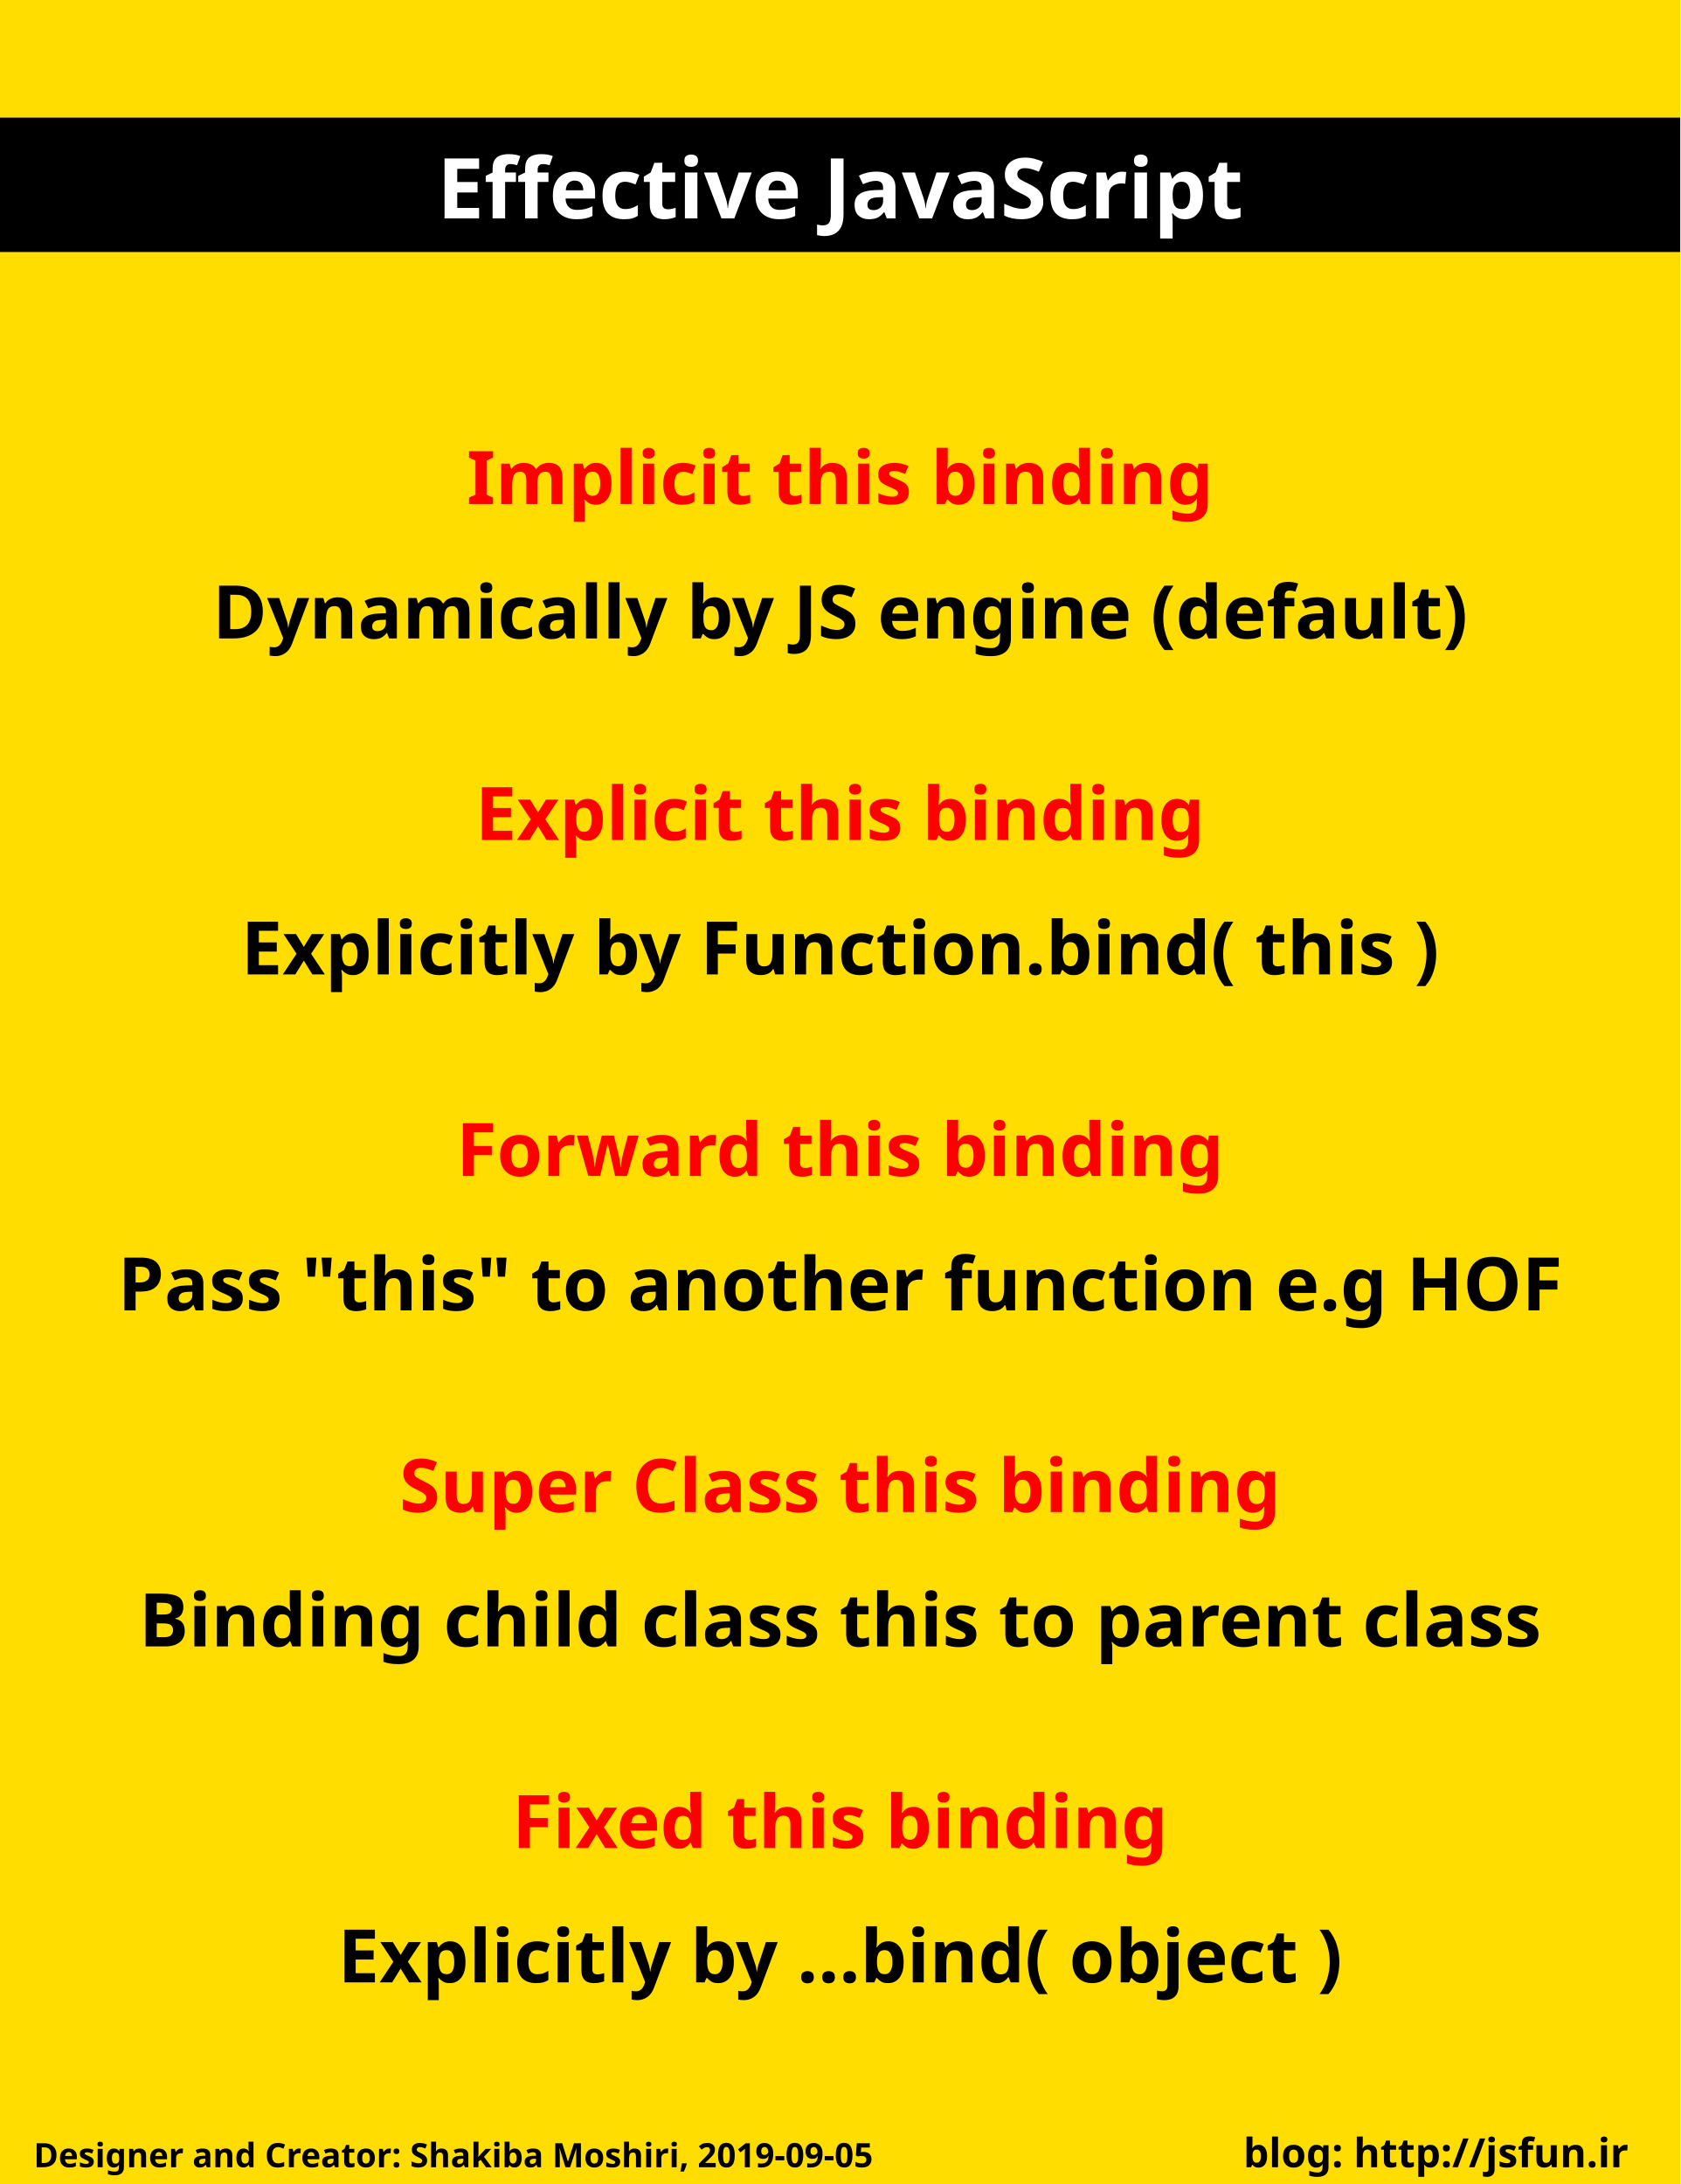
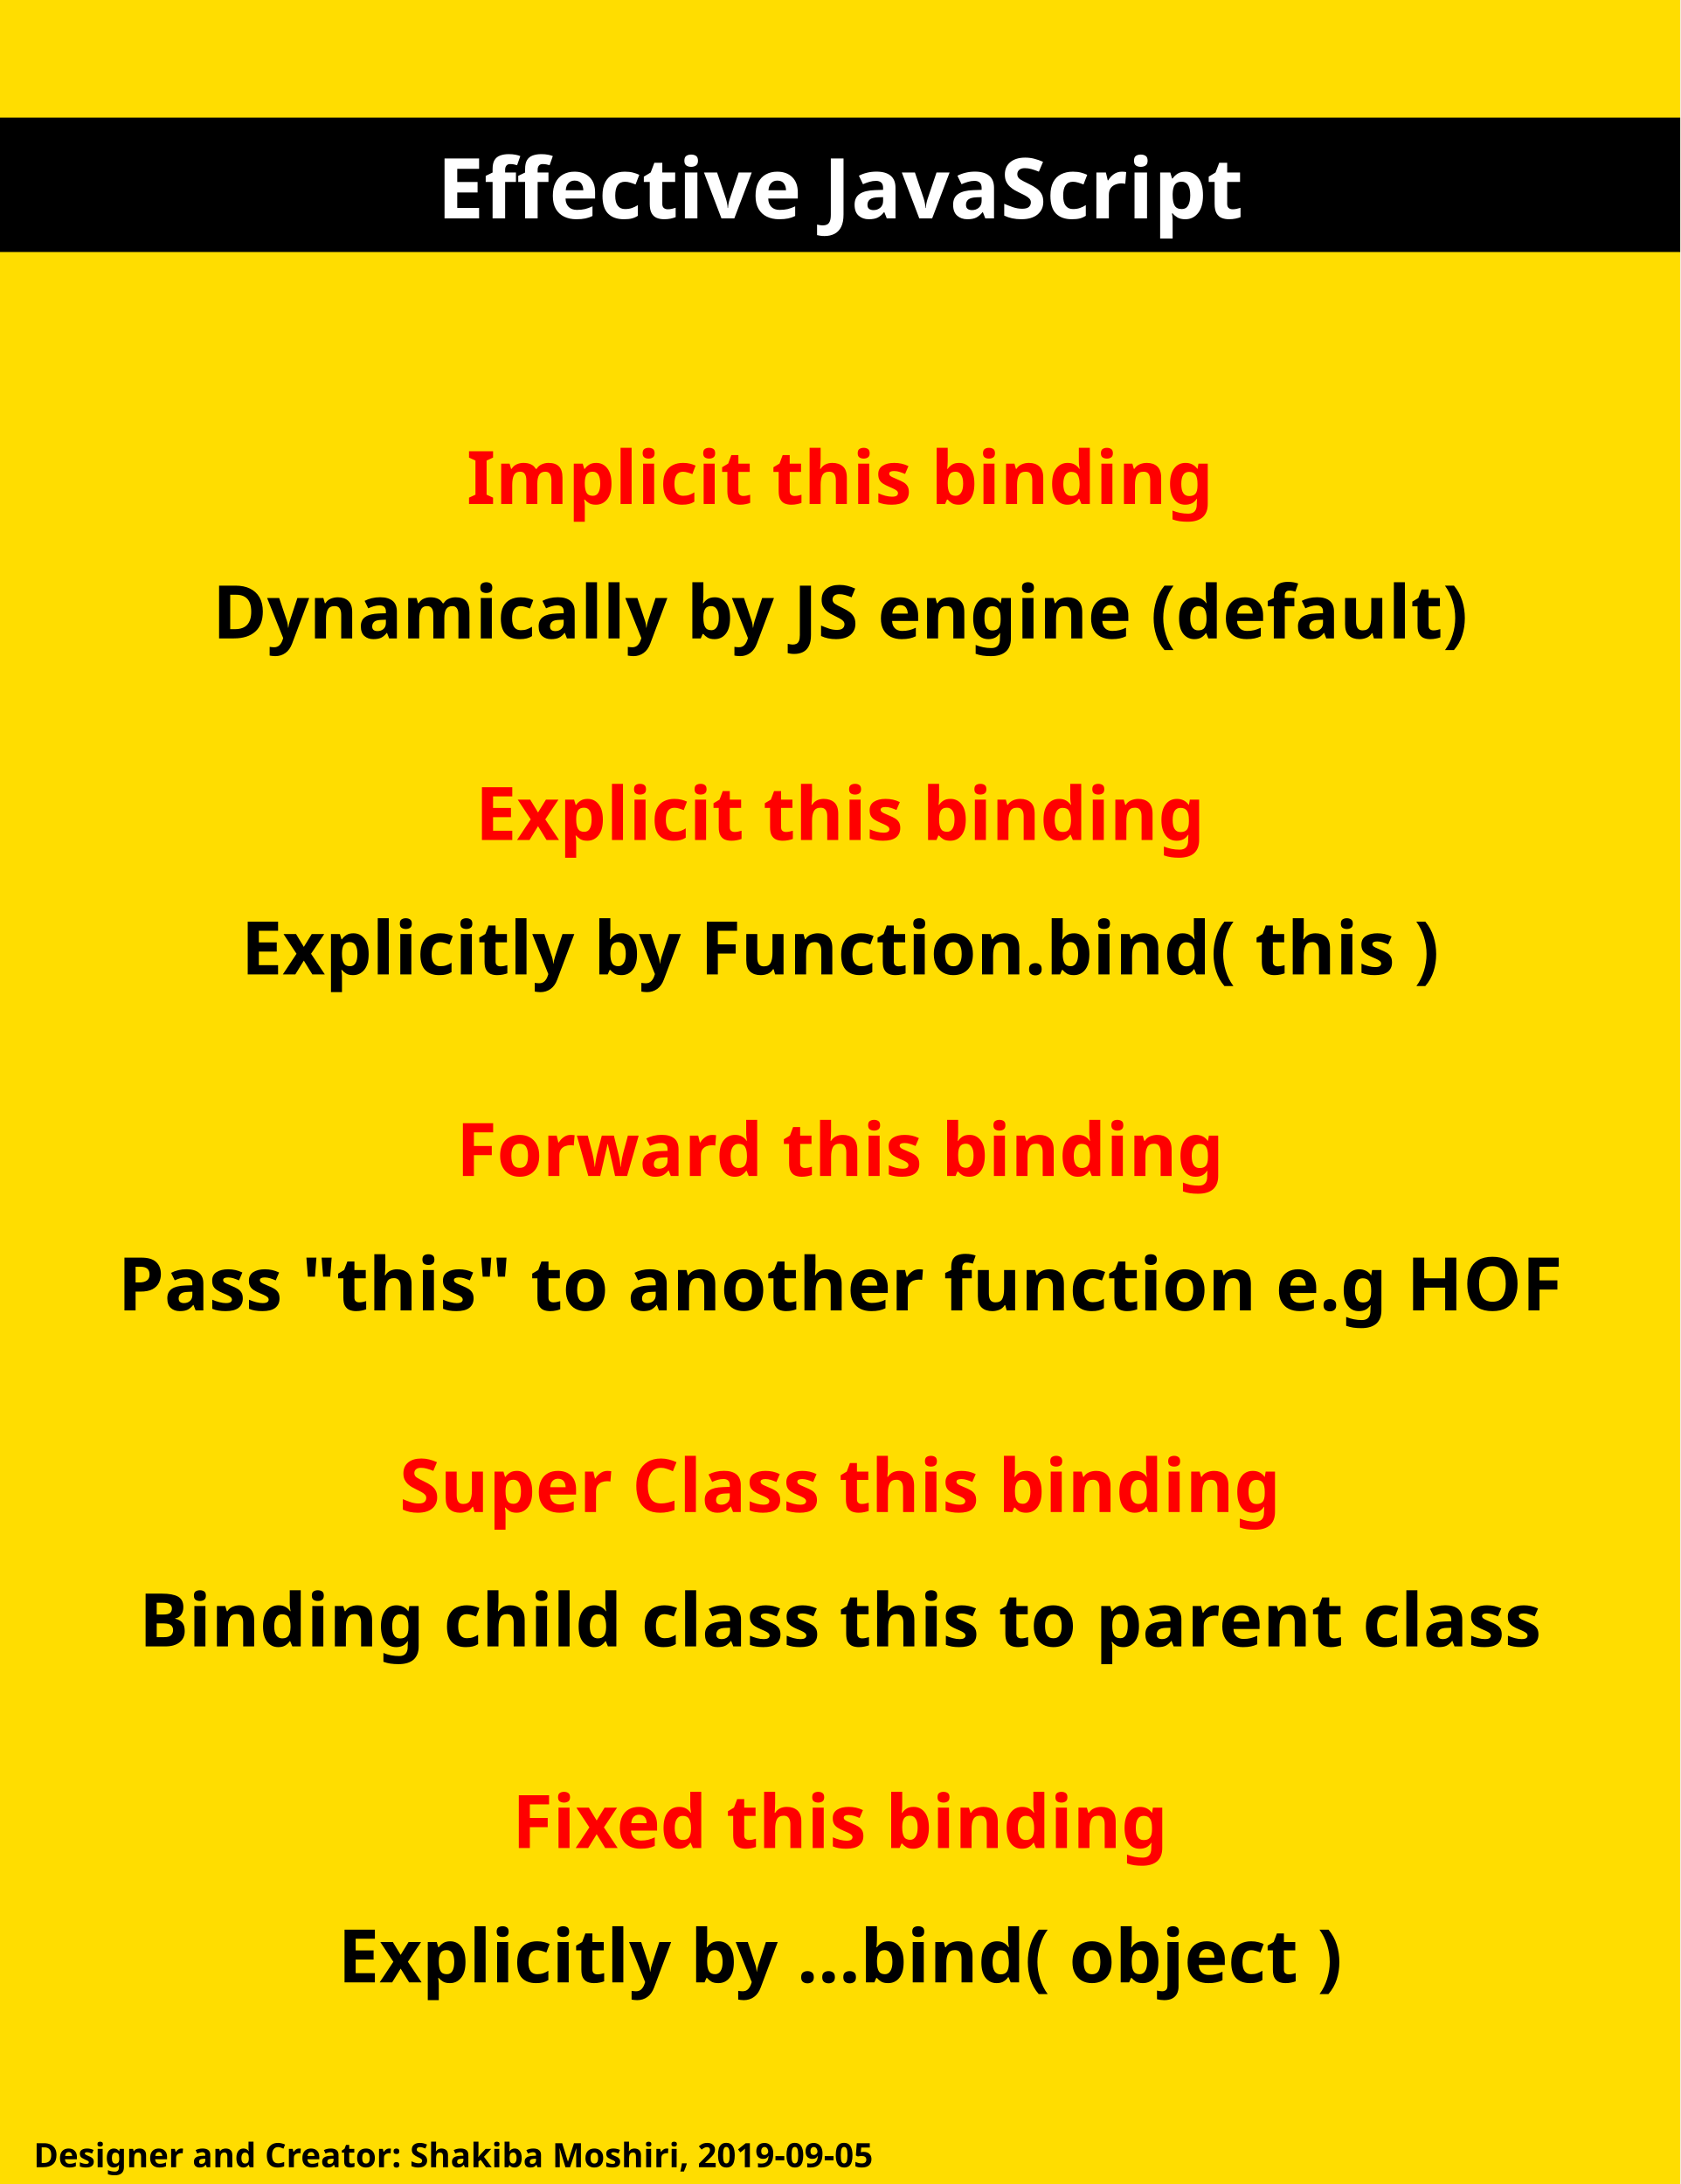
<svg xmlns="http://www.w3.org/2000/svg" viewBox="0 0 500 650" width="500" height="650" font-family="Montserrat">
  <rect x="0" y="0" width="500" height="650" fill="#fd0" />
  <g class="title">
    <rect x="0" y="35" width="500" height="40" fill="#000" />
    <text x="250" y="65" font-size="25" text-anchor="middle" fill="#fff" font-weight="bold">Effective JavaScript</text>
  </g>
  <g transform="translate(250,150)" font-weight="bold" font-size="22" fill="#000" text-anchor="middle">
    <text x="0" y="0" fill="#f00">Implicit this binding</text>
    <text x="0" y="40">Dynamically by JS engine (default)</text>
    <text x="0" y="100" fill="#f00">Explicit this binding</text>
    <text x="0" y="140">Explicitly by Function.bind( this )</text>
    <text x="0" y="200" fill="#f00">Forward this binding</text>
    <text x="0" y="240">Pass "this" to another function e.g HOF</text>
    <text x="0" y="300" fill="#f00">Super Class this binding</text>
    <text x="0" y="340">Binding child class this to parent class</text>
    <text x="0" y="400" fill="#f00">Fixed this binding</text>
    <text x="0" y="440">Explicitly by ...bind( object )</text>
  </g>
  <defs>
    <marker id="arrowhead" markerWidth="10" markerHeight="7" refX="0" refY="3.5" orient="auto">
      <polygon fill="#000" points="0 0, 5 3.5, 0 7" />
    </marker>
    <marker id="diamond" markerWidth="12" markerHeight="12" refX="6" refY="6">
      <circle fill="#000" cx="6" cy="6" r="2" stroke="context-stroke" stroke-width="2" />
    </marker>
  </defs>
  <text x="10" y="645" font-size="10" fill="#000" font-weight="bold">Designer and Creator: Shakiba Moshiri, 2019-09-05</text>
-   <text x="370" y="645" font-size="12" fill="#000" font-weight="bold">blog: http://jsfun.ir</text>
</svg>
